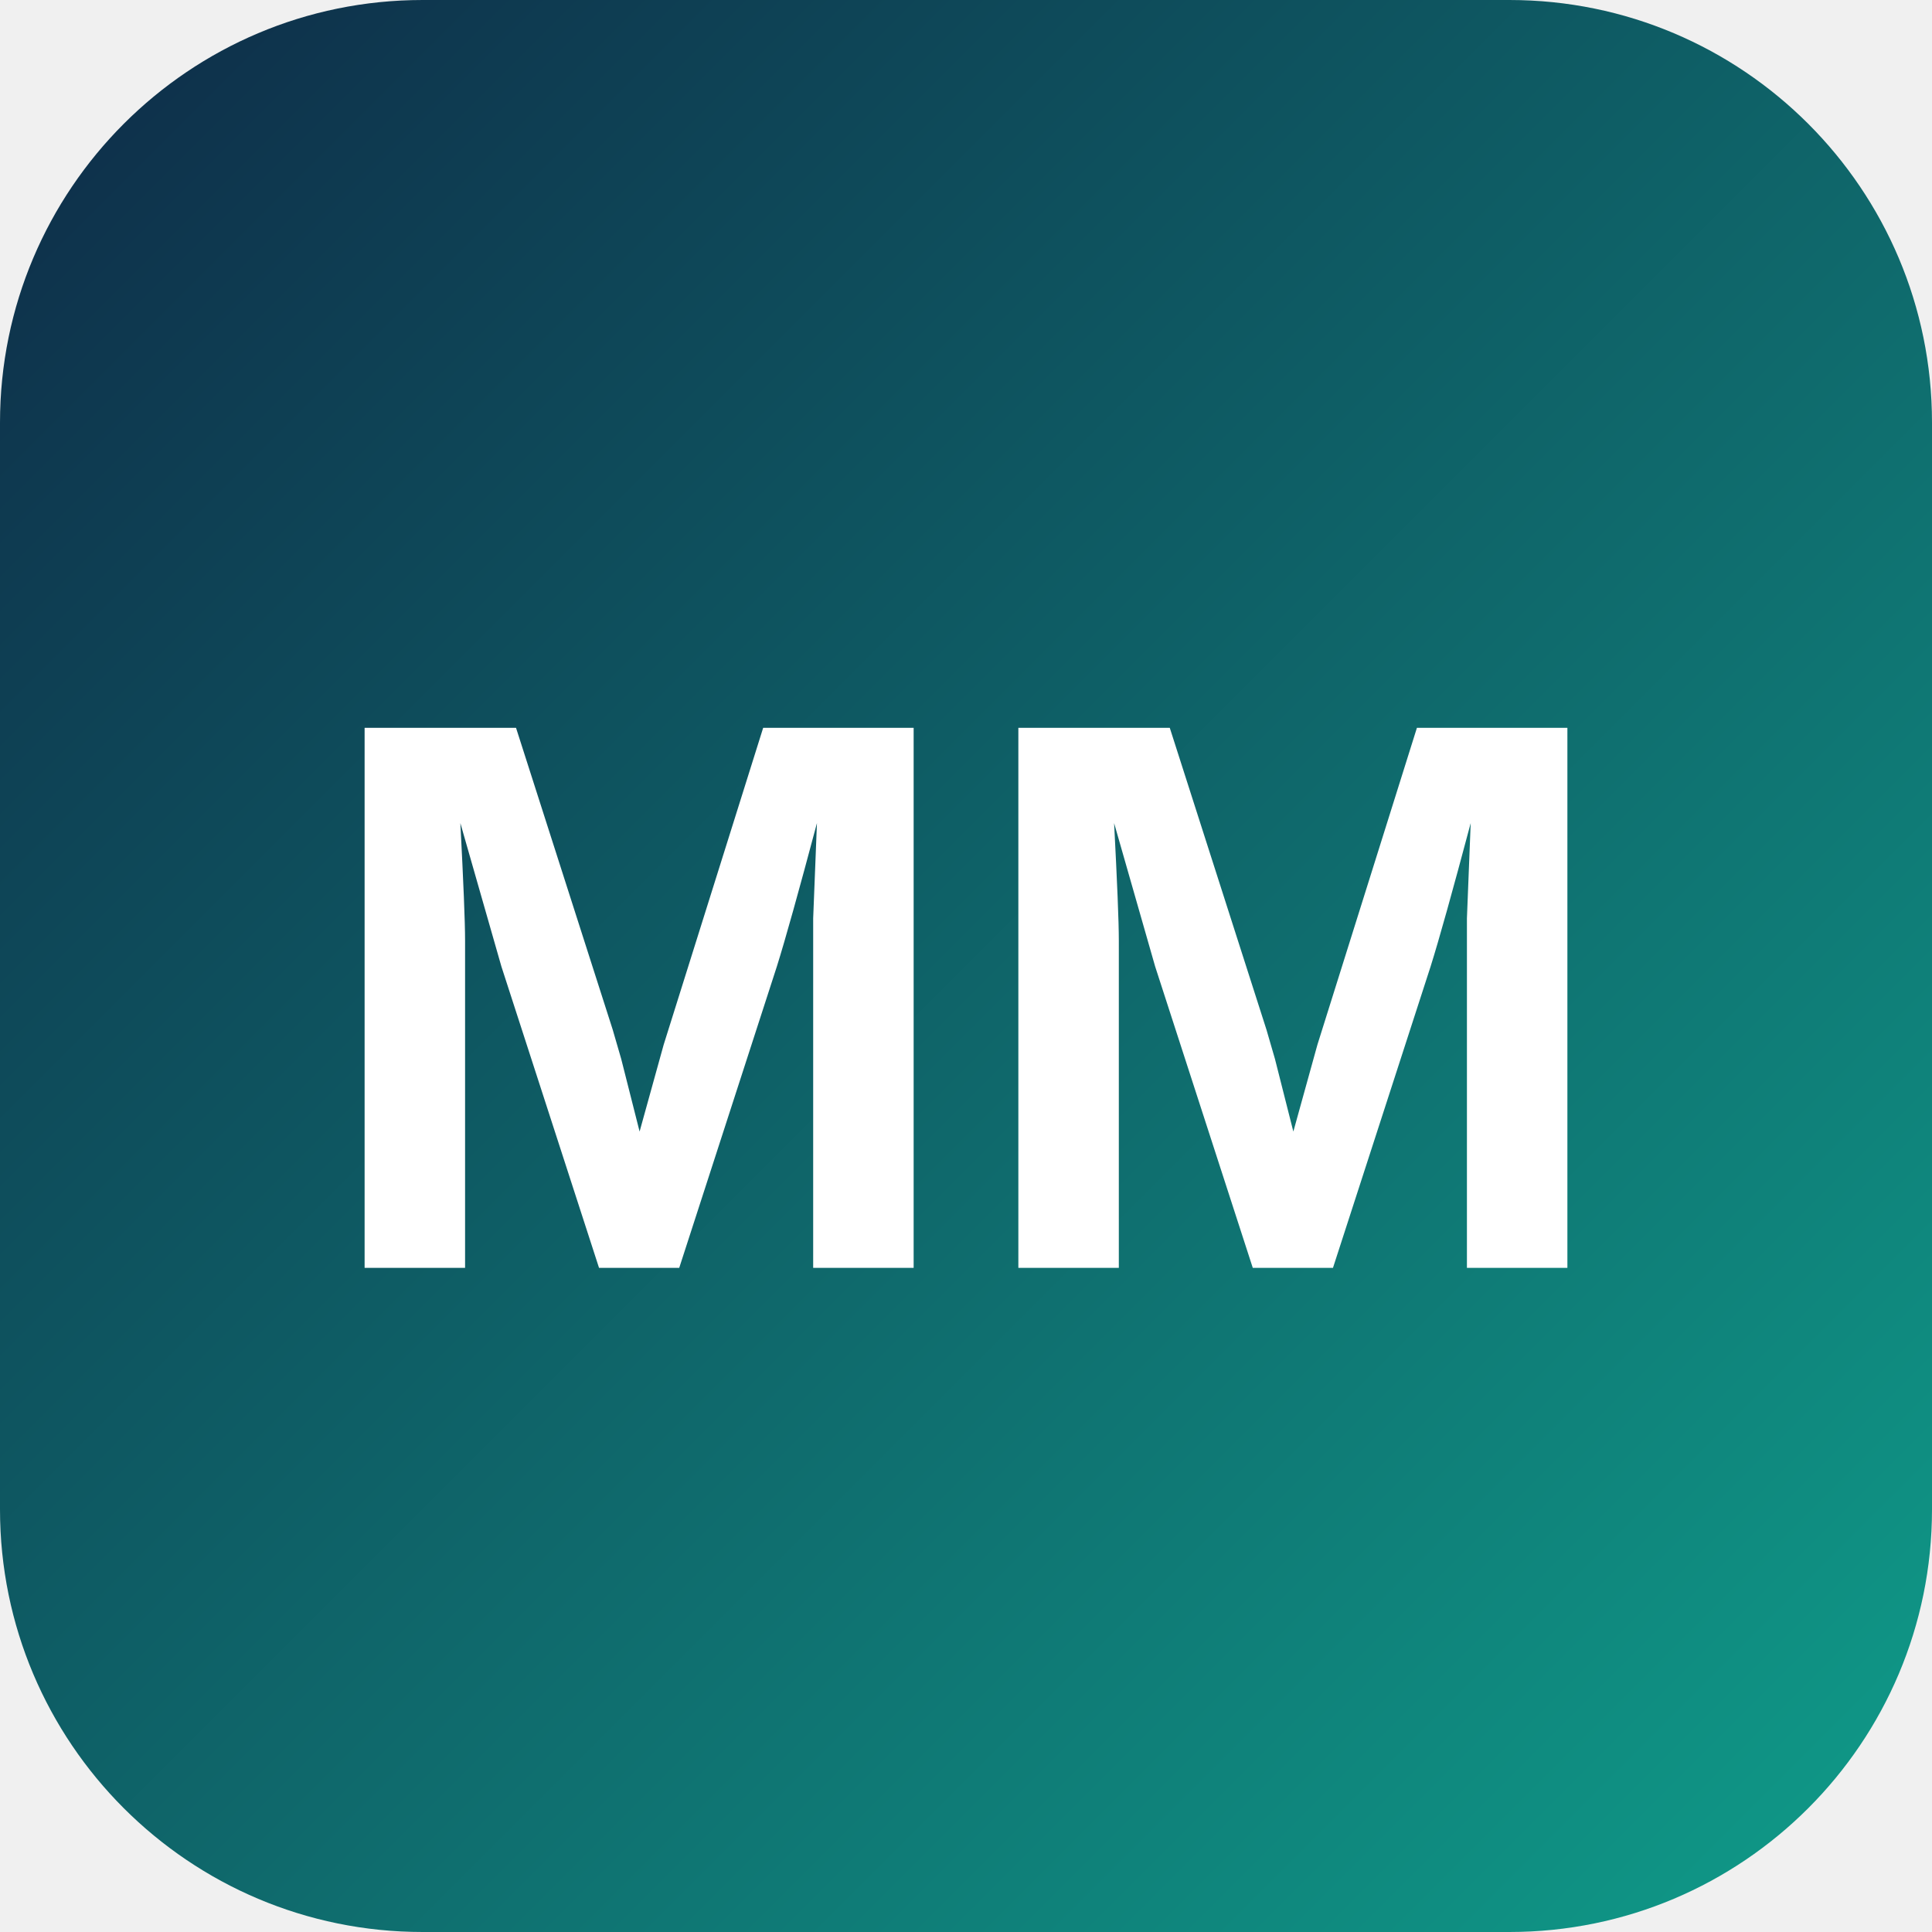
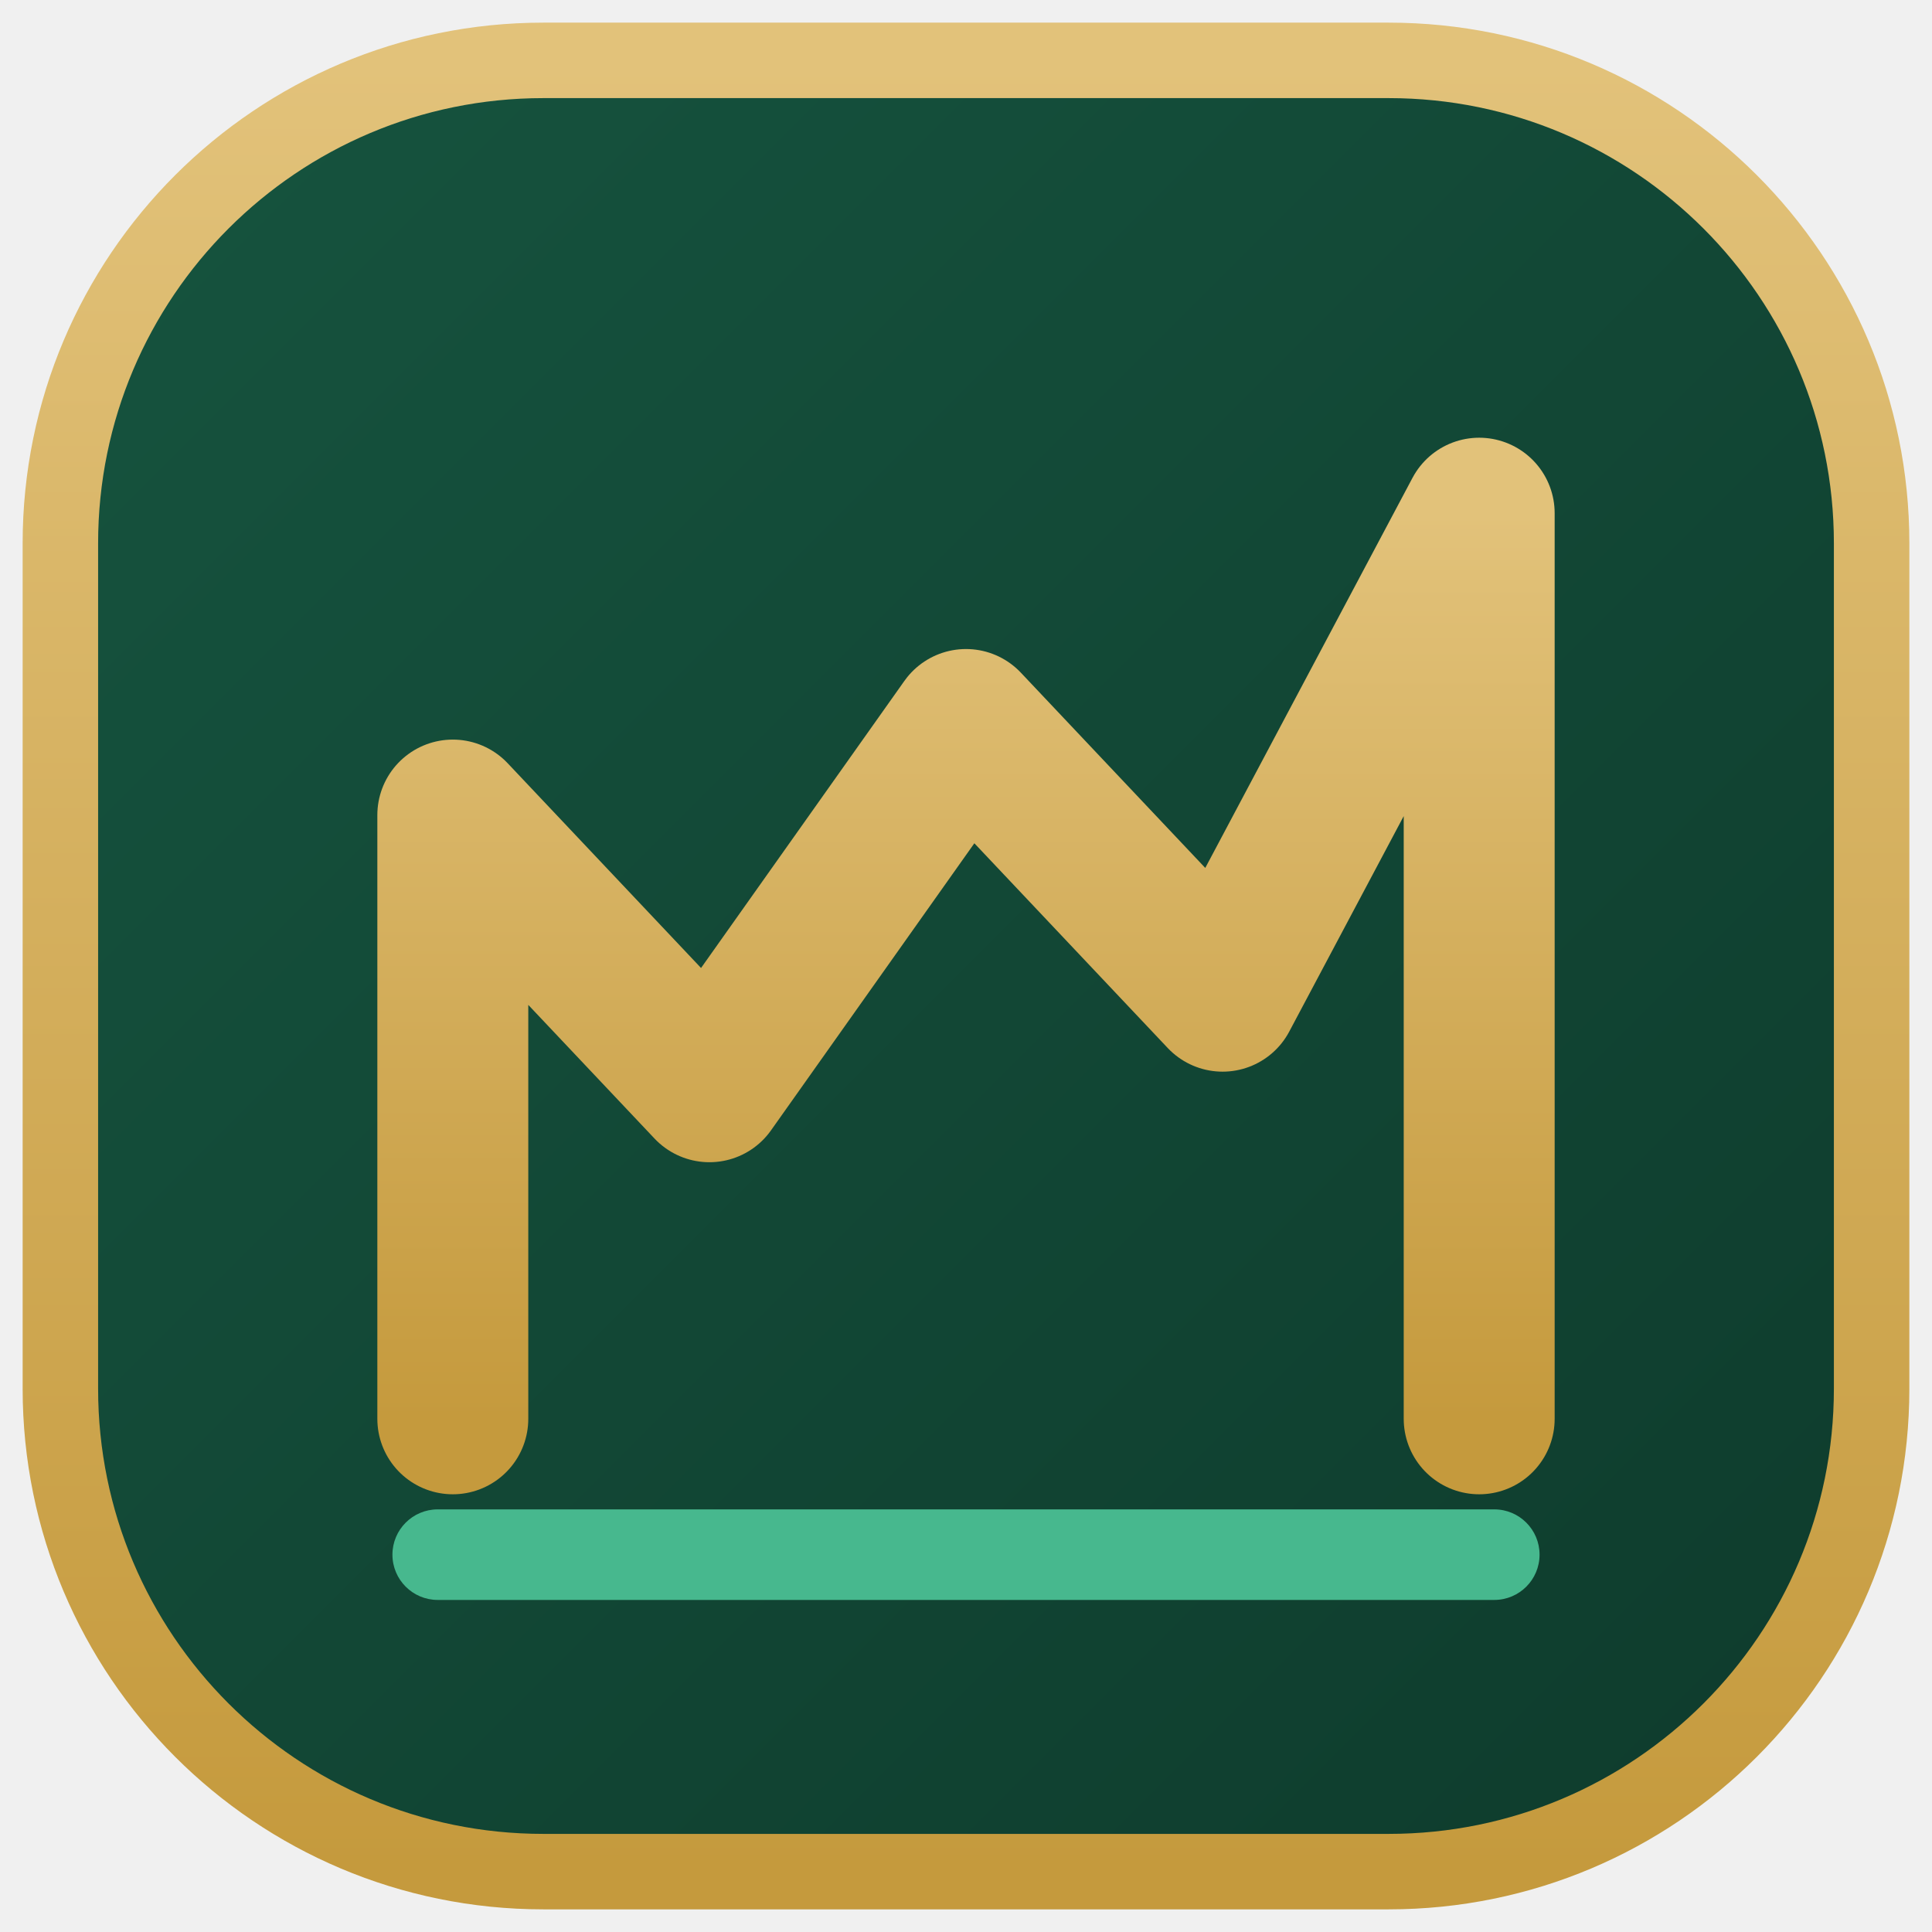
- <svg xmlns="http://www.w3.org/2000/svg" viewBox="0 0 64 64">
+ <svg xmlns="http://www.w3.org/2000/svg" viewBox="0 0 64 64" width="64" height="64" role="img" aria-label="Muhammad Muaz logo">
  <defs>
-     <linearGradient id="g" x1="0" y1="0" x2="1" y2="1">
-       <stop offset="0" stop-color="#0e2a47" />
-       <stop offset="1" stop-color="#0f9d8a" />
+     <linearGradient id="lmBg" x1="0" y1="0" x2="1" y2="1">
+       <stop offset="0" stop-color="#16543F" />
+       <stop offset="1" stop-color="#0E3B2C" />
+     </linearGradient>
+     <linearGradient id="lmBr" x1="0" y1="0" x2="0" y2="1">
+       <stop offset="0" stop-color="#E2C27A" />
+       <stop offset="1" stop-color="#C59A3D" />
    </linearGradient>
  </defs>
-   <rect width="64" height="64" rx="14" fill="url(#g)" />
-   <text x="32" y="42" font-family="Arial,Helvetica,sans-serif" font-size="26" font-weight="700" fill="#fff" text-anchor="middle">MM</text>
+   <rect x="2" y="2" width="60" height="60" rx="16" fill="url(#lmBg)" stroke="url(#lmBr)" stroke-width="2.5" />
+   <path d="M15 47V27l8.5 9 8.5-12 8.5 9 8.5-16v30" fill="none" stroke="url(#lmBr)" stroke-width="5" stroke-linecap="round" stroke-linejoin="round" />
+   <rect x="13" y="50" width="38" height="3" rx="1.5" fill="#47B88E" />
</svg>
